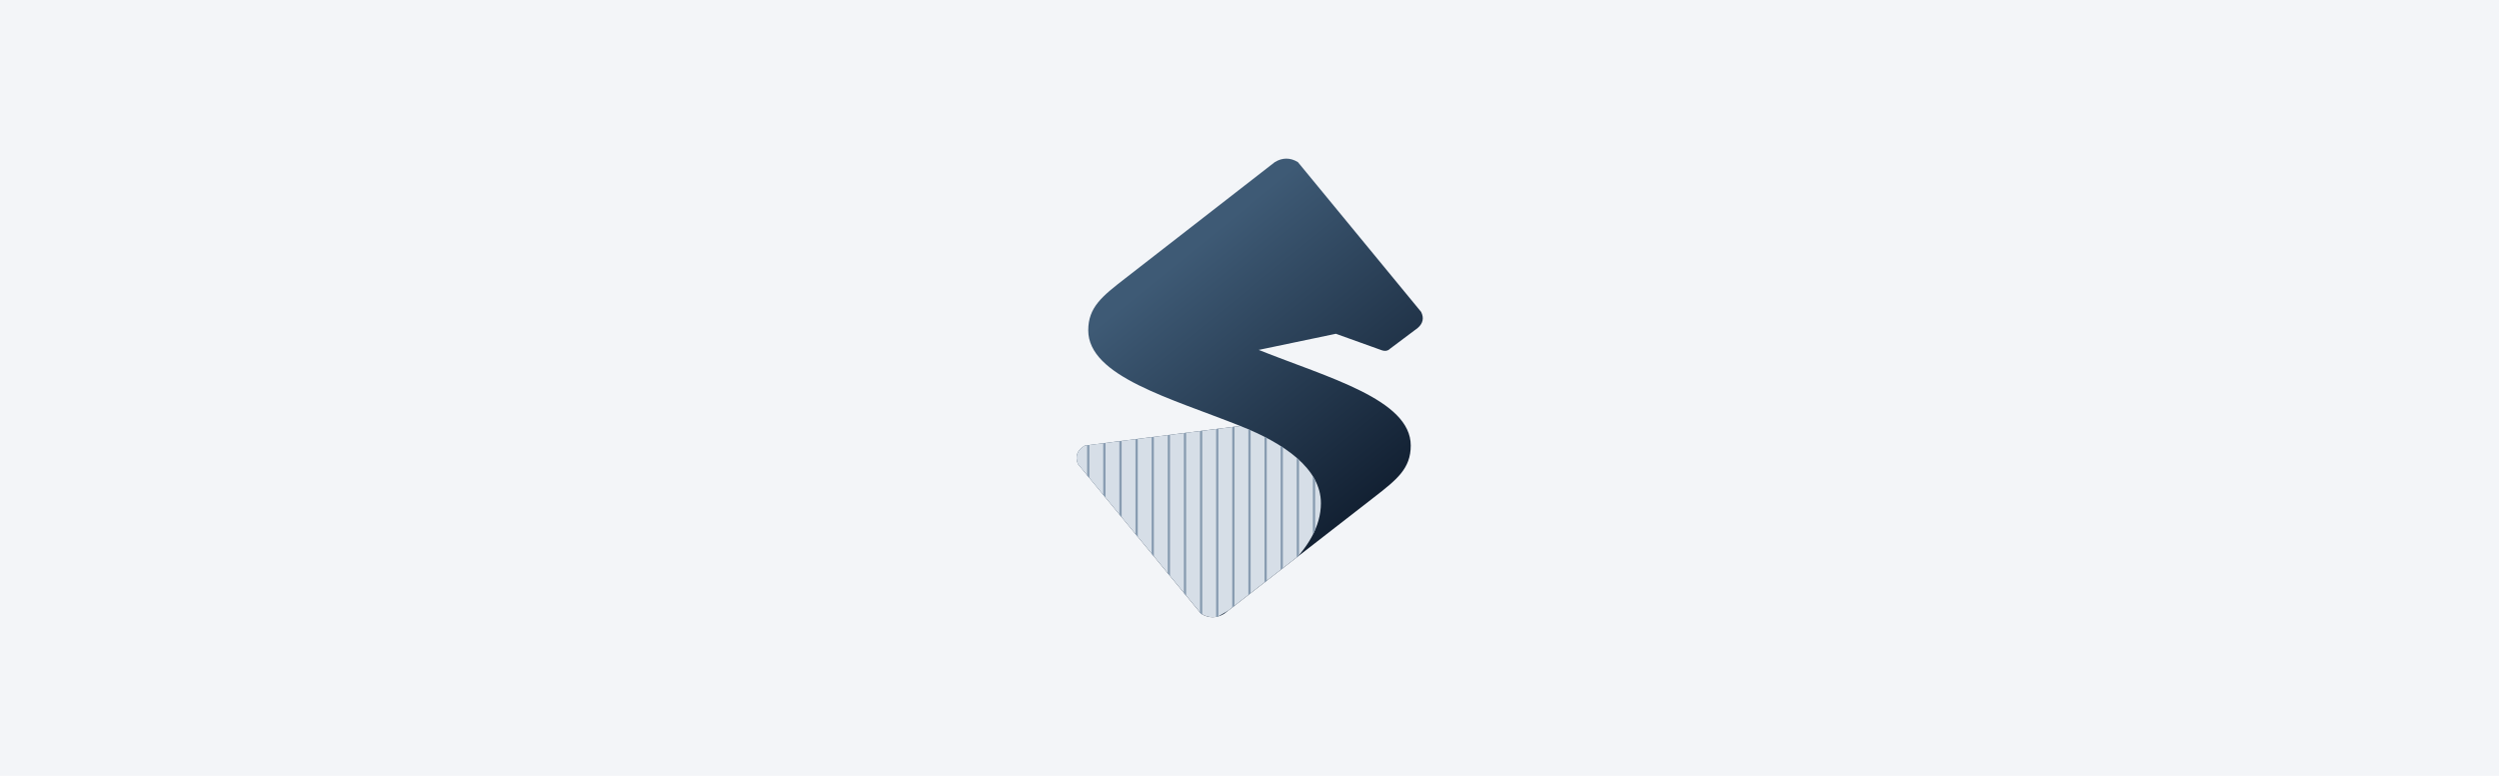
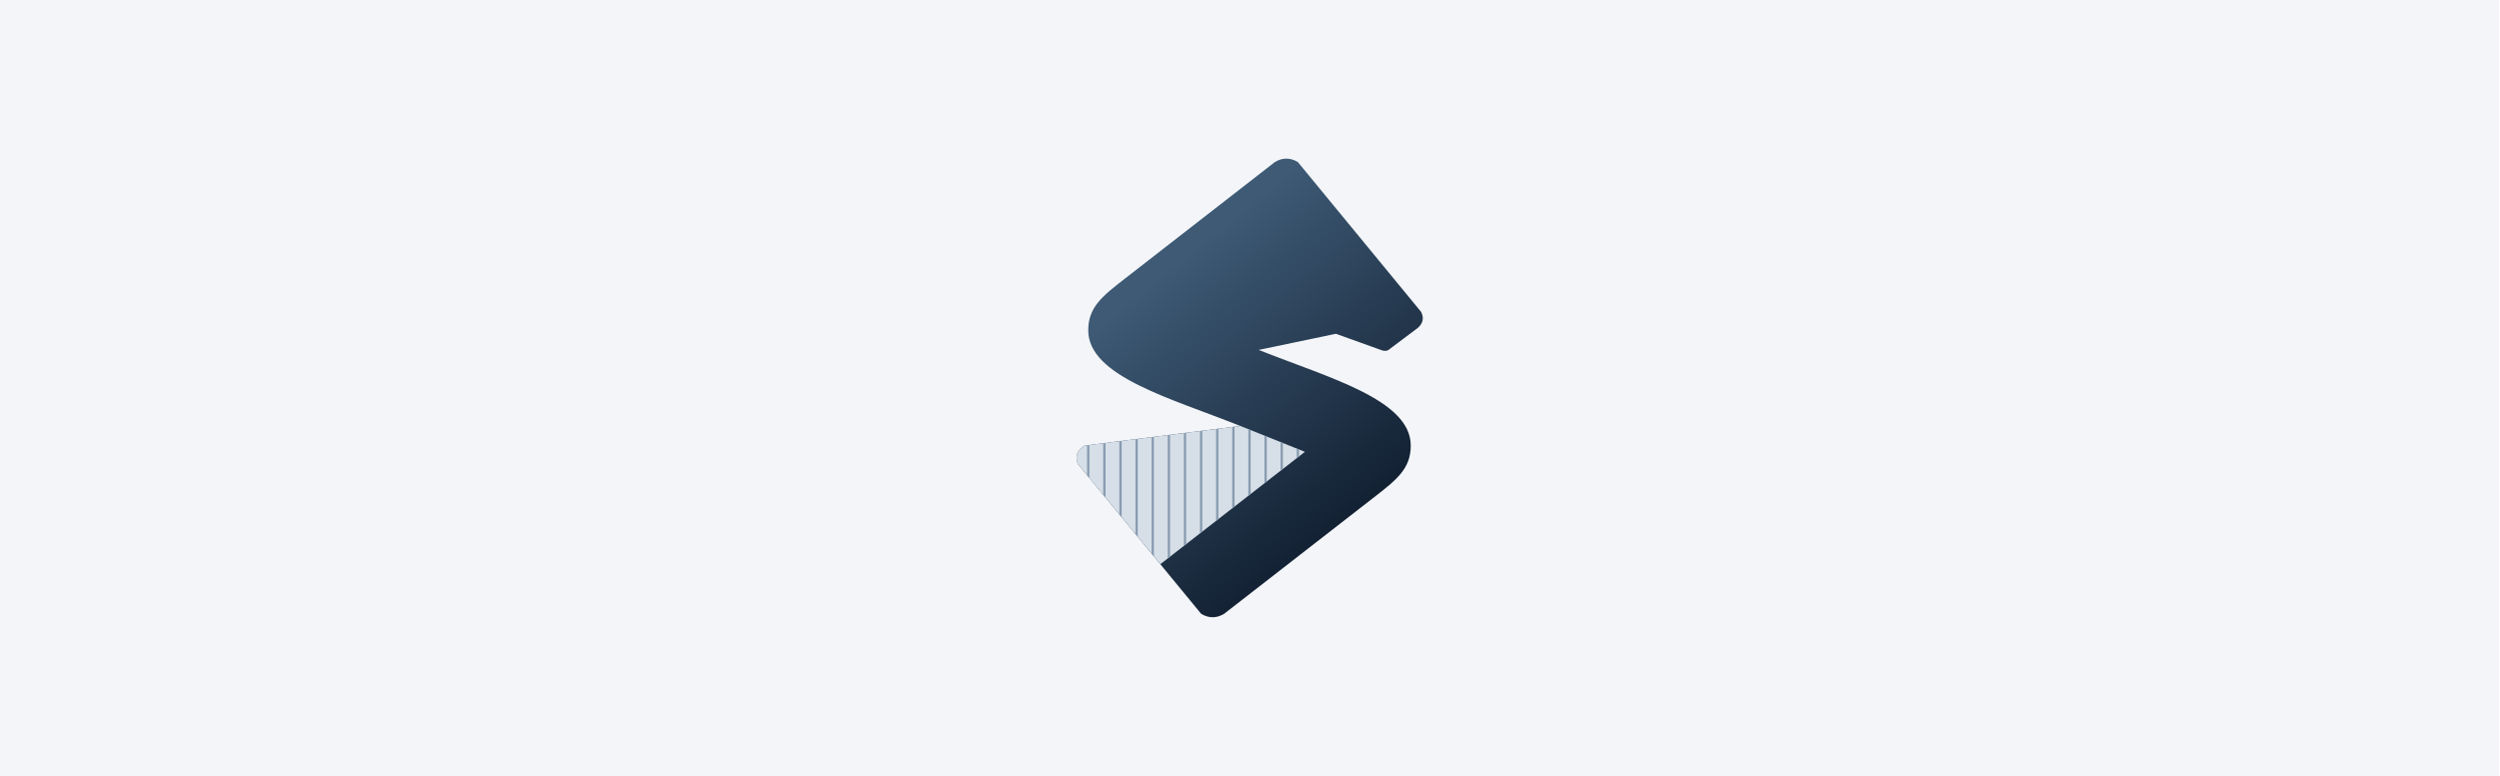
<svg xmlns="http://www.w3.org/2000/svg" width="2320" height="720" viewBox="0 0 2320 720">
  <defs>
    <linearGradient id="g" gradientUnits="userSpaceOnUse" x1="-158" y1="-195" x2="183" y2="226">
      <stop offset="0" stop-color="#3E5A75" />
      <stop offset="1" stop-color="#122032" />
    </linearGradient>
    <clipPath id="s">
      <path d="M16,-66 L150,-94 L228,-66 Q238,-62 244,-68 L292,-104 Q306,-116 298,-132 L84,-392 Q64,-404 44,-392 L-216,-190 C-256,-159 -280,-140 -280,-100 C-280,-20 -136,18 -16,66 L-286,100 Q-306,112 -298,132 L-84,392 Q-64,404 -44,392 L216,190 C256,159 280,140 280,100 C280,20 136,-18 16,-66 Z" />
    </clipPath>
    <clipPath id="p">
-       <path d="M-16,66 C60,96 124,140 124,200 C124,282 30,350 -64,402 L-420,402 L-420,66 Z" />
+       <path d="M-16,66 L96.2,110.9 L-377.6,479.0 L-420,479.0 L-420,66 Z" />
    </clipPath>
    <g id="r" fill="#889CB1">
      <rect x="-310" y="-420" width="4" height="840" />
      <rect x="-282" y="-420" width="4" height="840" />
      <rect x="-254" y="-420" width="4" height="840" />
      <rect x="-226" y="-420" width="4" height="840" />
      <rect x="-198" y="-420" width="4" height="840" />
      <rect x="-170" y="-420" width="4" height="840" />
      <rect x="-142" y="-420" width="4" height="840" />
      <rect x="-114" y="-420" width="4" height="840" />
      <rect x="-86" y="-420" width="4" height="840" />
      <rect x="-58" y="-420" width="4" height="840" />
      <rect x="-30" y="-420" width="4" height="840" />
      <rect x="-2" y="-420" width="4" height="840" />
      <rect x="26" y="-420" width="4" height="840" />
      <rect x="54" y="-420" width="4" height="840" />
      <rect x="82" y="-420" width="4" height="840" />
      <rect x="110" y="-420" width="4" height="840" />
      <rect x="138" y="-420" width="4" height="840" />
      <rect x="166" y="-420" width="4" height="840" />
      <rect x="194" y="-420" width="4" height="840" />
      <rect x="222" y="-420" width="4" height="840" />
      <rect x="250" y="-420" width="4" height="840" />
      <rect x="278" y="-420" width="4" height="840" />
      <rect x="306" y="-420" width="4" height="840" />
    </g>
  </defs>
  <rect width="2320" height="720" fill="#F3F5F8" />
  <g transform="translate(1160.0 360.0) scale(0.534653)">
    <path d="M16,-66 L150,-94 L228,-66 Q238,-62 244,-68 L292,-104 Q306,-116 298,-132 L84,-392 Q64,-404 44,-392 L-216,-190 C-256,-159 -280,-140 -280,-100 C-280,-20 -136,18 -16,66 L-286,100 Q-306,112 -298,132 L-84,392 Q-64,404 -44,392 L216,190 C256,159 280,140 280,100 C280,20 136,-18 16,-66 Z" fill="url(#g)" />
    <g clip-path="url(#s)">
-       <path d="M-16,66 C60,96 124,140 124,200 C124,282 30,350 -64,402 L-420,402 L-420,66 Z" fill="#D6DEE7" />
+       <path d="M-16,66 L96.2,110.9 L-377.6,479.0 L-420,479.0 L-420,66 Z" fill="#D6DEE7" />
      <use href="#r" clip-path="url(#p)" />
    </g>
  </g>
</svg>
